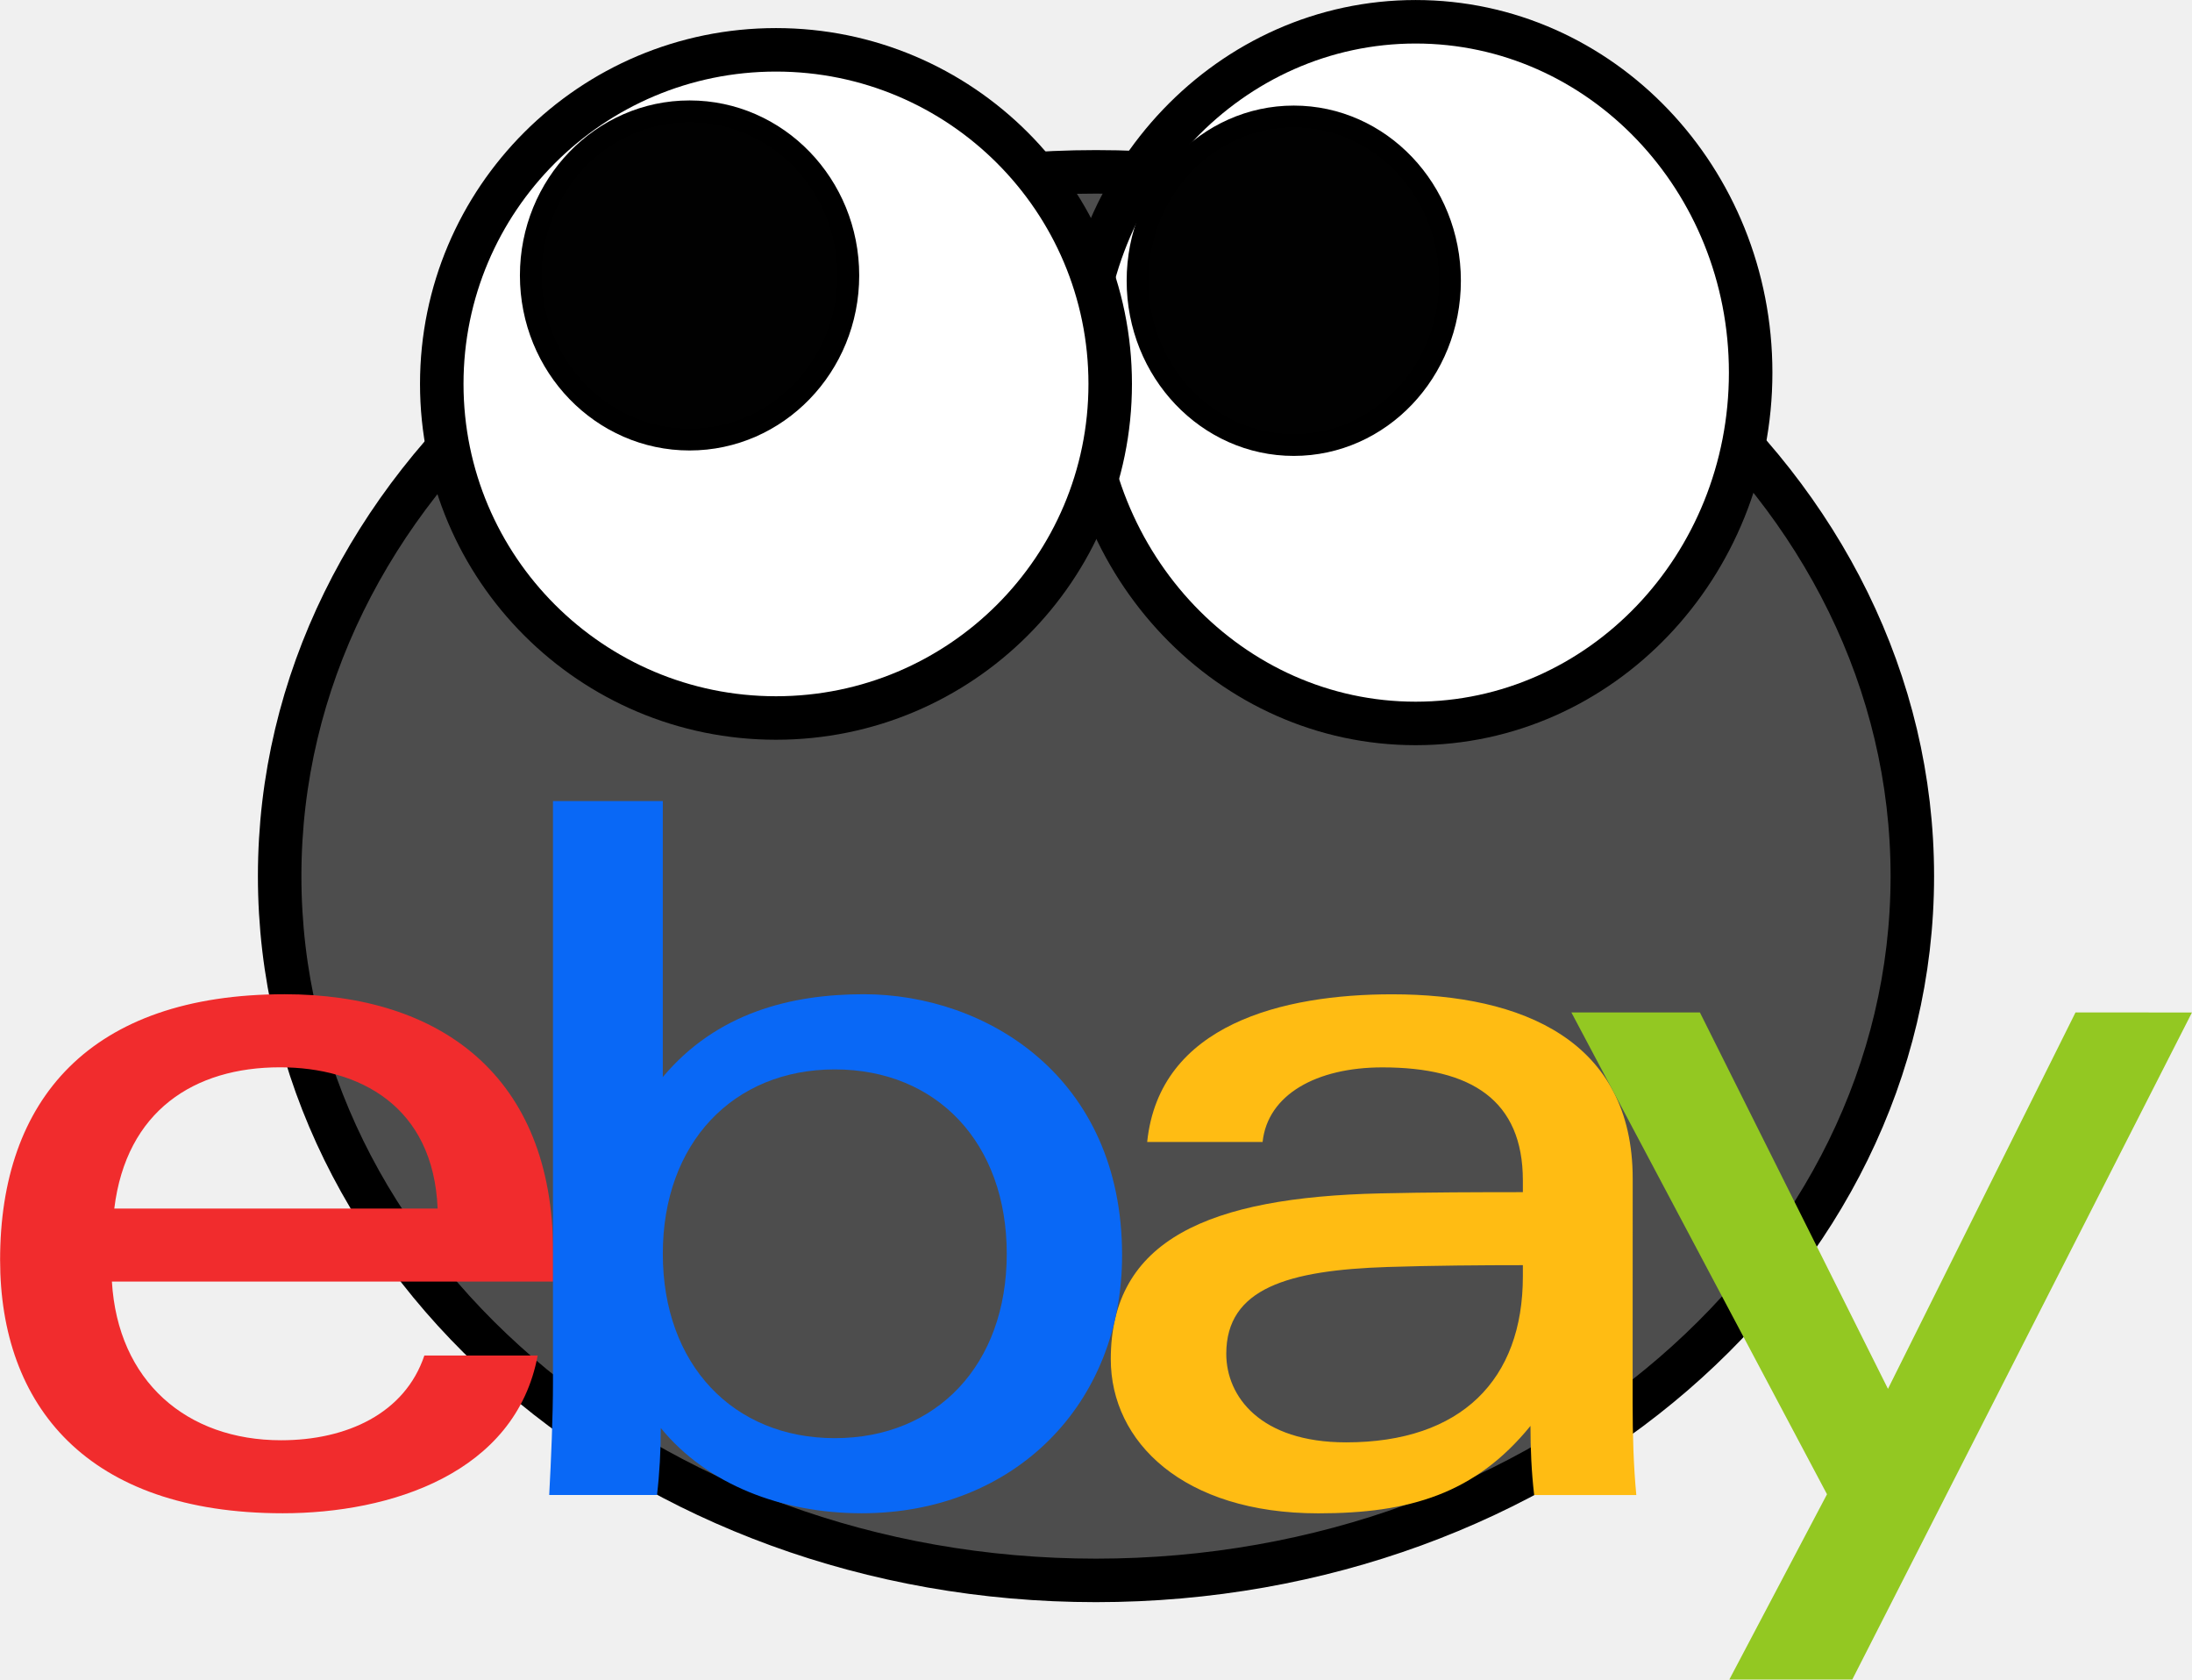
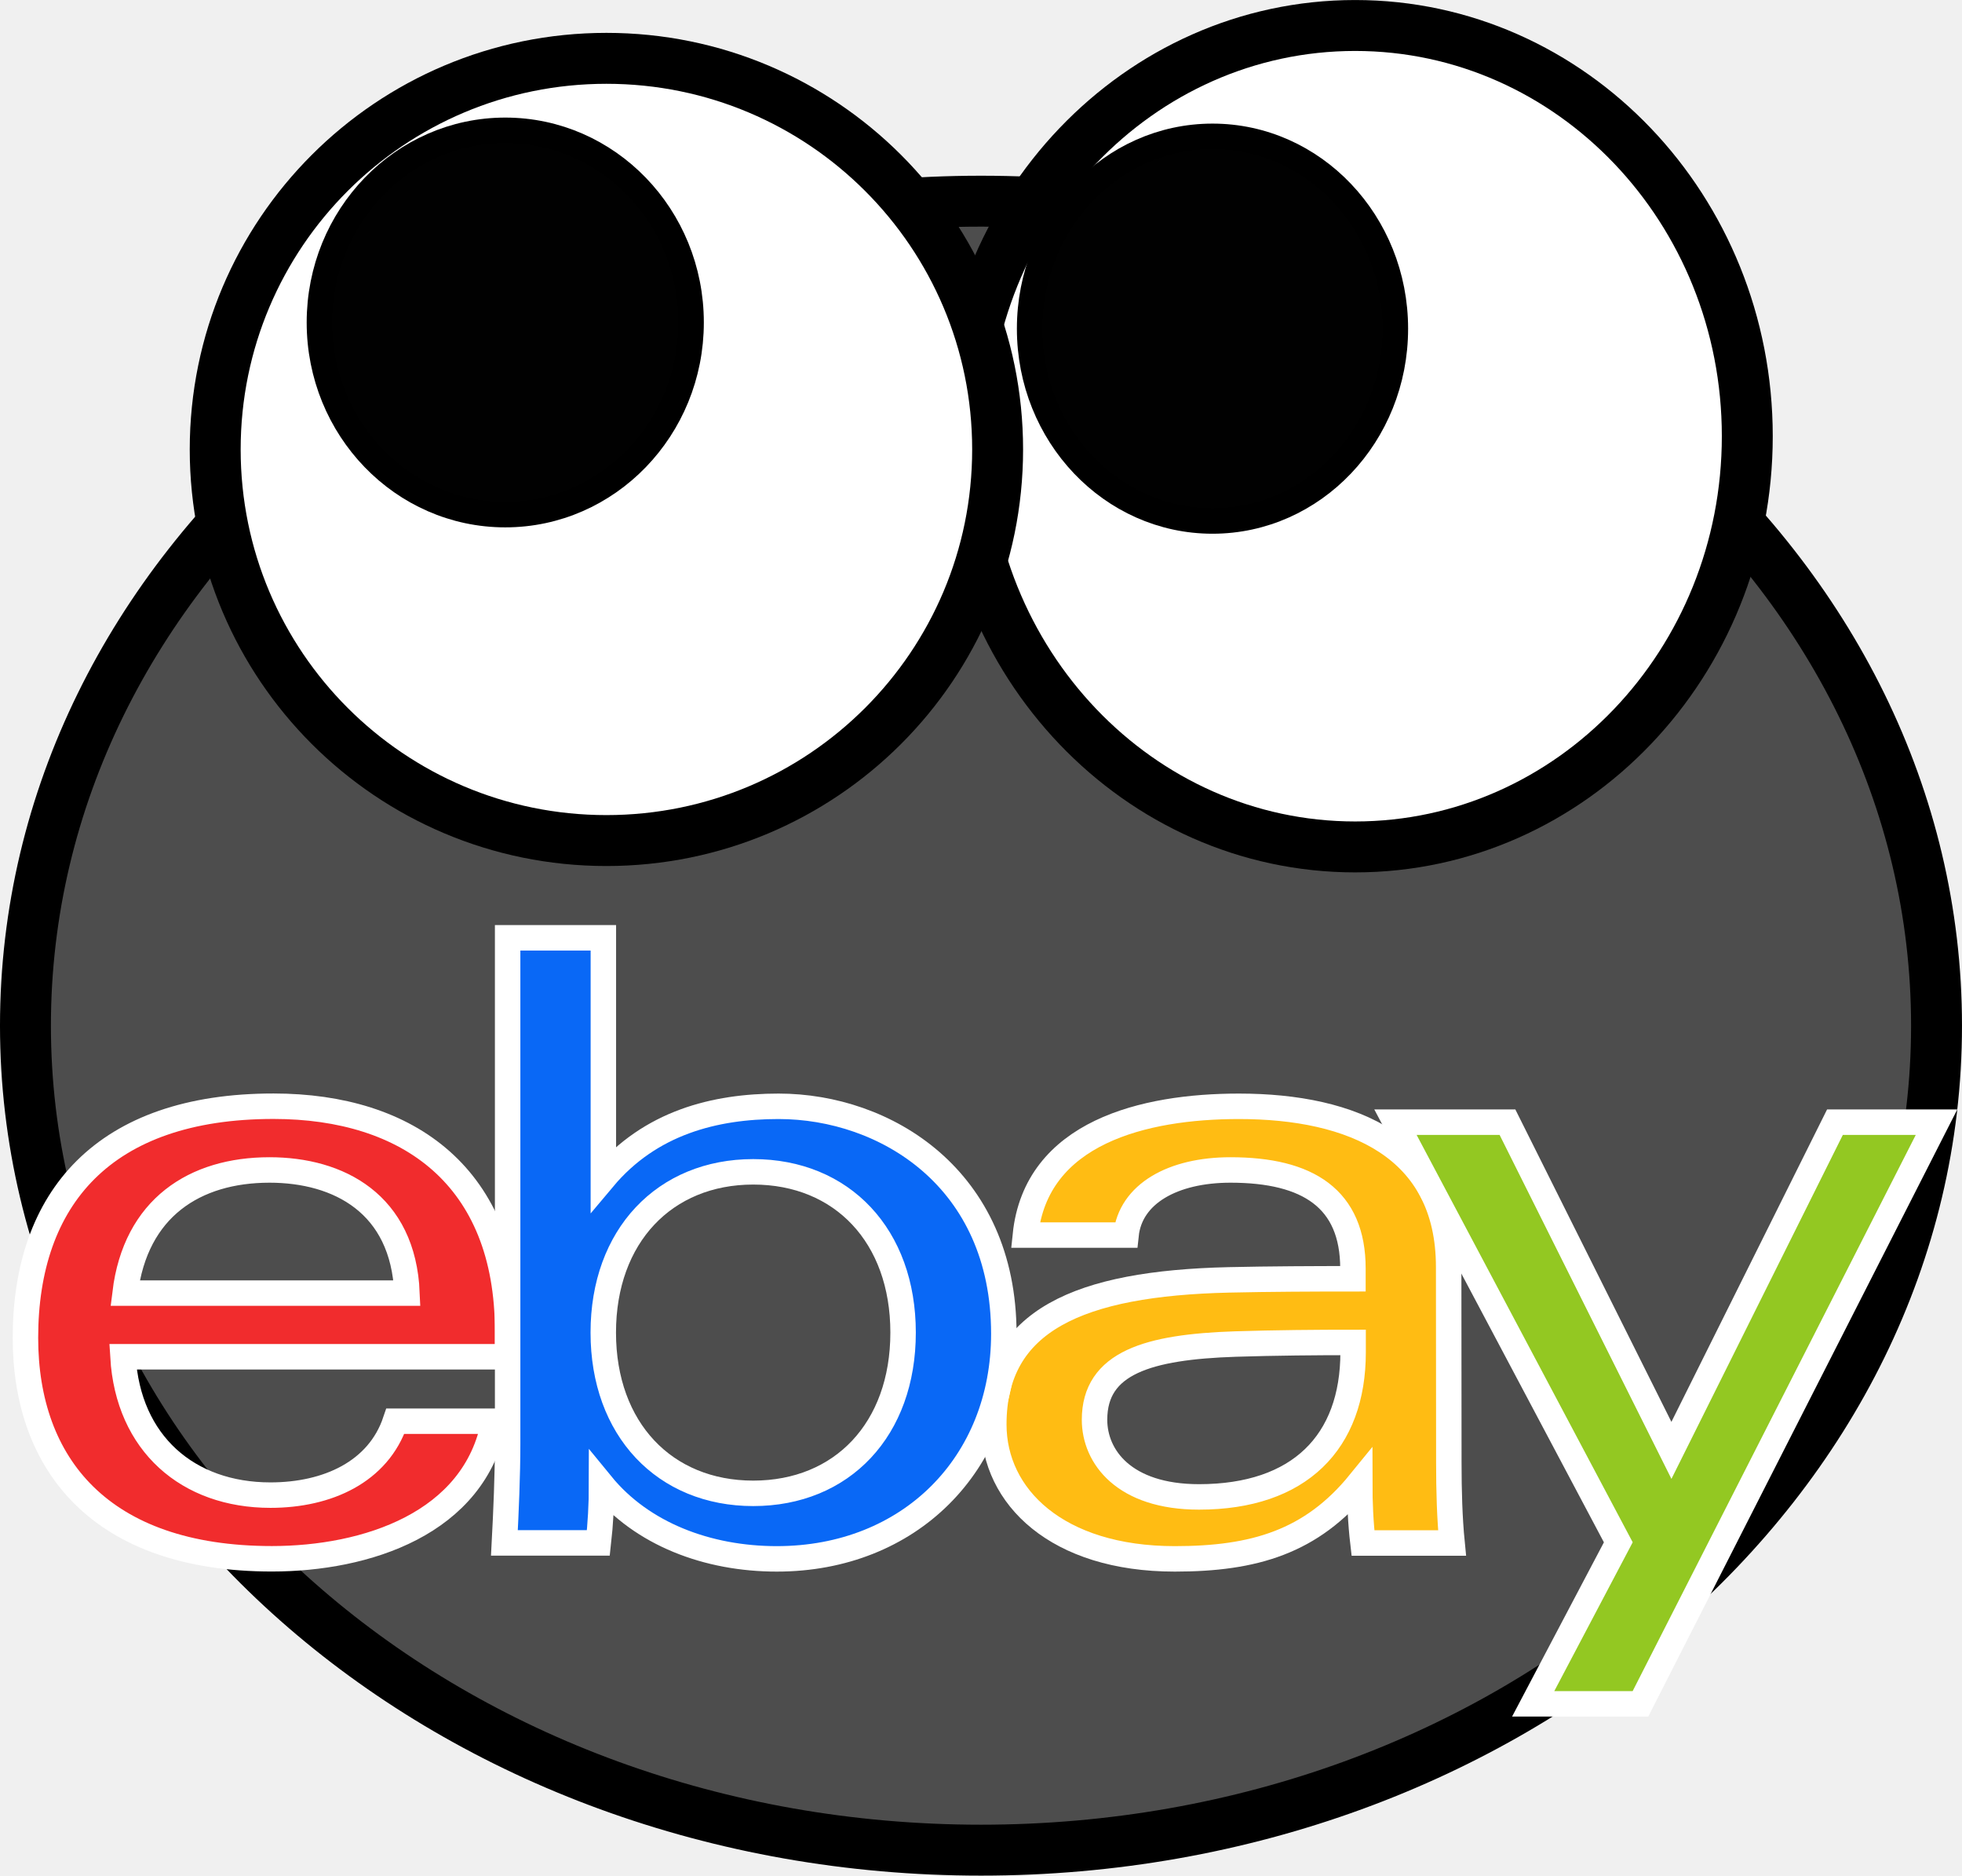
- <svg xmlns="http://www.w3.org/2000/svg" version="1.1" width="30.235" height="23.166" viewBox="0,0,30.235,23.166">
-   <g transform="translate(-224.8826,-168.9507)">
+ <svg xmlns="http://www.w3.org/2000/svg" version="1.1" width="23.12" height="22.099" viewBox="0,0,23.12,22.099">
+   <g transform="translate(-228.4401,-168.9507)">
    <g stroke-miterlimit="10">
      <path d="M251.26,181.035c0,5.365 -5.041,9.714 -11.26,9.714c-6.219,0 -11.26,-4.349 -11.26,-9.714c0,-5.365 5.041,-9.714 11.26,-9.714c6.219,0 11.26,4.349 11.26,9.714z" fill="#4d4d4d" stroke="#000000" stroke-width="0.6" />
      <path d="M239.788,174.09c0,-2.673 2.069,-4.839 4.621,-4.839c2.552,0 4.621,2.167 4.621,4.839c0,2.673 -2.069,4.839 -4.621,4.839c-2.552,0 -4.621,-2.167 -4.621,-4.839z" fill="#ffffff" stroke="#000000" stroke-width="0.6" />
      <path d="M240.573,172.823c0,-1.252 0.965,-2.266 2.155,-2.266c1.19,0 2.155,1.015 2.155,2.266c0,1.252 -0.965,2.266 -2.155,2.266c-1.19,0 -2.155,-1.015 -2.155,-2.266z" fill="#010101" stroke="#000000" stroke-width="0.3" />
      <path d="M230.976,174.246c0,-2.545 2.064,-4.608 4.61,-4.608c2.546,0 4.61,2.063 4.61,4.608c0,2.545 -2.064,4.608 -4.61,4.608c-2.546,0 -4.61,-2.063 -4.61,-4.608z" fill="#ffffff" stroke="#000000" stroke-width="0.6" />
      <path d="M232.204,172.75c0,-1.25 0.981,-2.264 2.19,-2.264c1.21,0 2.19,1.014 2.19,2.264c0,1.25 -0.981,2.264 -2.19,2.264c-1.21,0 -2.19,-1.014 -2.19,-2.264z" fill="#010101" stroke="#000000" stroke-width="0.3" />
-       <g stroke="none" stroke-width="0">
-         <path d="M244.024,186.426c-1.374,0.045 -2.227,0.293 -2.227,1.198c0,0.586 0.467,1.221 1.653,1.221c1.59,0 2.438,-0.867 2.438,-2.288l0,-0.156c-0.557,0 -1.245,0.005 -1.864,0.025zM247.402,188.304c0,0.441 0.013,0.876 0.051,1.268h-1.409c-0.038,-0.323 -0.051,-0.643 -0.051,-0.954c-0.762,0.937 -1.668,1.206 -2.926,1.206c-1.865,0 -2.863,-0.986 -2.863,-2.126c0,-1.651 1.358,-2.233 3.716,-2.287c0.645,-0.015 1.369,-0.017 1.968,-0.017l-0,-0.161c0,-1.105 -0.709,-1.56 -1.937,-1.56c-0.912,0 -1.584,0.377 -1.653,1.029h-1.592c0.168,-1.626 1.877,-2.037 3.378,-2.037c1.799,0 3.319,0.64 3.319,2.543z" fill="#ffbc13" />
-         <path d="M230.919,185.62c-0.059,-1.417 -1.082,-1.948 -2.175,-1.948c-1.179,0 -2.12,0.597 -2.285,1.948zM226.426,186.627c0.082,1.375 1.03,2.189 2.334,2.189c0.903,0 1.707,-0.368 1.976,-1.169h1.563c-0.304,1.625 -2.03,2.176 -3.516,2.176c-2.702,0 -3.899,-1.488 -3.899,-3.495c0,-2.209 1.239,-3.664 3.924,-3.664c2.138,0 3.704,1.119 3.704,3.56v0.403z" fill="#f12c2d" />
-         <path d="M236.397,188.787c1.408,0 2.372,-1.014 2.372,-2.543c0,-1.529 -0.964,-2.543 -2.372,-2.543c-1.4,0 -2.372,1.014 -2.372,2.543c0,1.529 0.972,2.543 2.372,2.543zM232.51,180h1.515l-0,3.806c0.742,-0.885 1.765,-1.142 2.772,-1.142c1.688,0 3.563,1.139 3.563,3.599c0,2.06 -1.491,3.56 -3.591,3.56c-1.099,0 -2.134,-0.394 -2.772,-1.176c0,0.312 -0.017,0.627 -0.052,0.924h-1.487c0.026,-0.481 0.052,-1.08 0.052,-1.565z" fill="#0968f6" />
-         <path d="M255.117,182.916l-4.685,9.2h-1.696l1.347,-2.555l-3.526,-6.646h1.773l2.594,5.192l2.587,-5.192z" fill="#93c822" />
+       <g stroke="#ffffff" stroke-width="0.3">
+         <path d="M242.997,184.786c-1.023,0.034 -1.659,0.218 -1.659,0.892c0,0.436 0.348,0.909 1.231,0.909c1.184,0 1.816,-0.645 1.816,-1.704l0,-0.116c-0.415,0 -0.927,0.004 -1.388,0.019zM245.513,186.185c0,0.328 0.009,0.653 0.038,0.945h-1.05c-0.028,-0.24 -0.038,-0.479 -0.038,-0.711c-0.568,0.698 -1.243,0.898 -2.179,0.898c-1.389,0 -2.133,-0.734 -2.133,-1.583c0,-1.23 1.012,-1.663 2.767,-1.704c0.48,-0.011 1.02,-0.013 1.465,-0.013l-0,-0.12c0,-0.823 -0.528,-1.162 -1.443,-1.162c-0.679,0 -1.18,0.281 -1.231,0.767h-1.186c0.125,-1.211 1.398,-1.517 2.516,-1.517c1.34,0 2.472,0.477 2.472,1.894z" fill="#ffbc13" />
+         <path d="M233.236,184.186c-0.044,-1.056 -0.806,-1.451 -1.62,-1.451c-0.878,0 -1.579,0.444 -1.702,1.451zM229.889,184.936c0.061,1.024 0.767,1.63 1.738,1.63c0.673,0 1.271,-0.274 1.472,-0.871h1.164c-0.226,1.21 -1.512,1.621 -2.619,1.621c-2.013,0 -2.904,-1.108 -2.904,-2.603c0,-1.645 0.923,-2.729 2.923,-2.729c1.592,0 2.759,0.833 2.759,2.652v0.3z" fill="#f12c2d" />
+         <path d="M237.316,186.545c1.049,0 1.766,-0.755 1.766,-1.894c0,-1.139 -0.718,-1.894 -1.766,-1.894c-1.043,0 -1.767,0.755 -1.767,1.894c0,1.139 0.724,1.894 1.767,1.894zM234.422,180h1.128l-0,2.835c0.553,-0.659 1.315,-0.85 2.065,-0.85c1.257,0 2.654,0.848 2.654,2.68c0,1.534 -1.111,2.652 -2.675,2.652c-0.819,0 -1.589,-0.294 -2.065,-0.876c0,0.232 -0.013,0.467 -0.038,0.688h-1.107c0.019,-0.358 0.038,-0.804 0.038,-1.165z" fill="#0968f6" />
+         <path d="M251.26,182.172l-3.489,6.853h-1.264l1.003,-1.903l-2.626,-4.95h1.32l1.932,3.867l1.927,-3.867z" fill="#93c822" />
      </g>
    </g>
  </g>
</svg>
